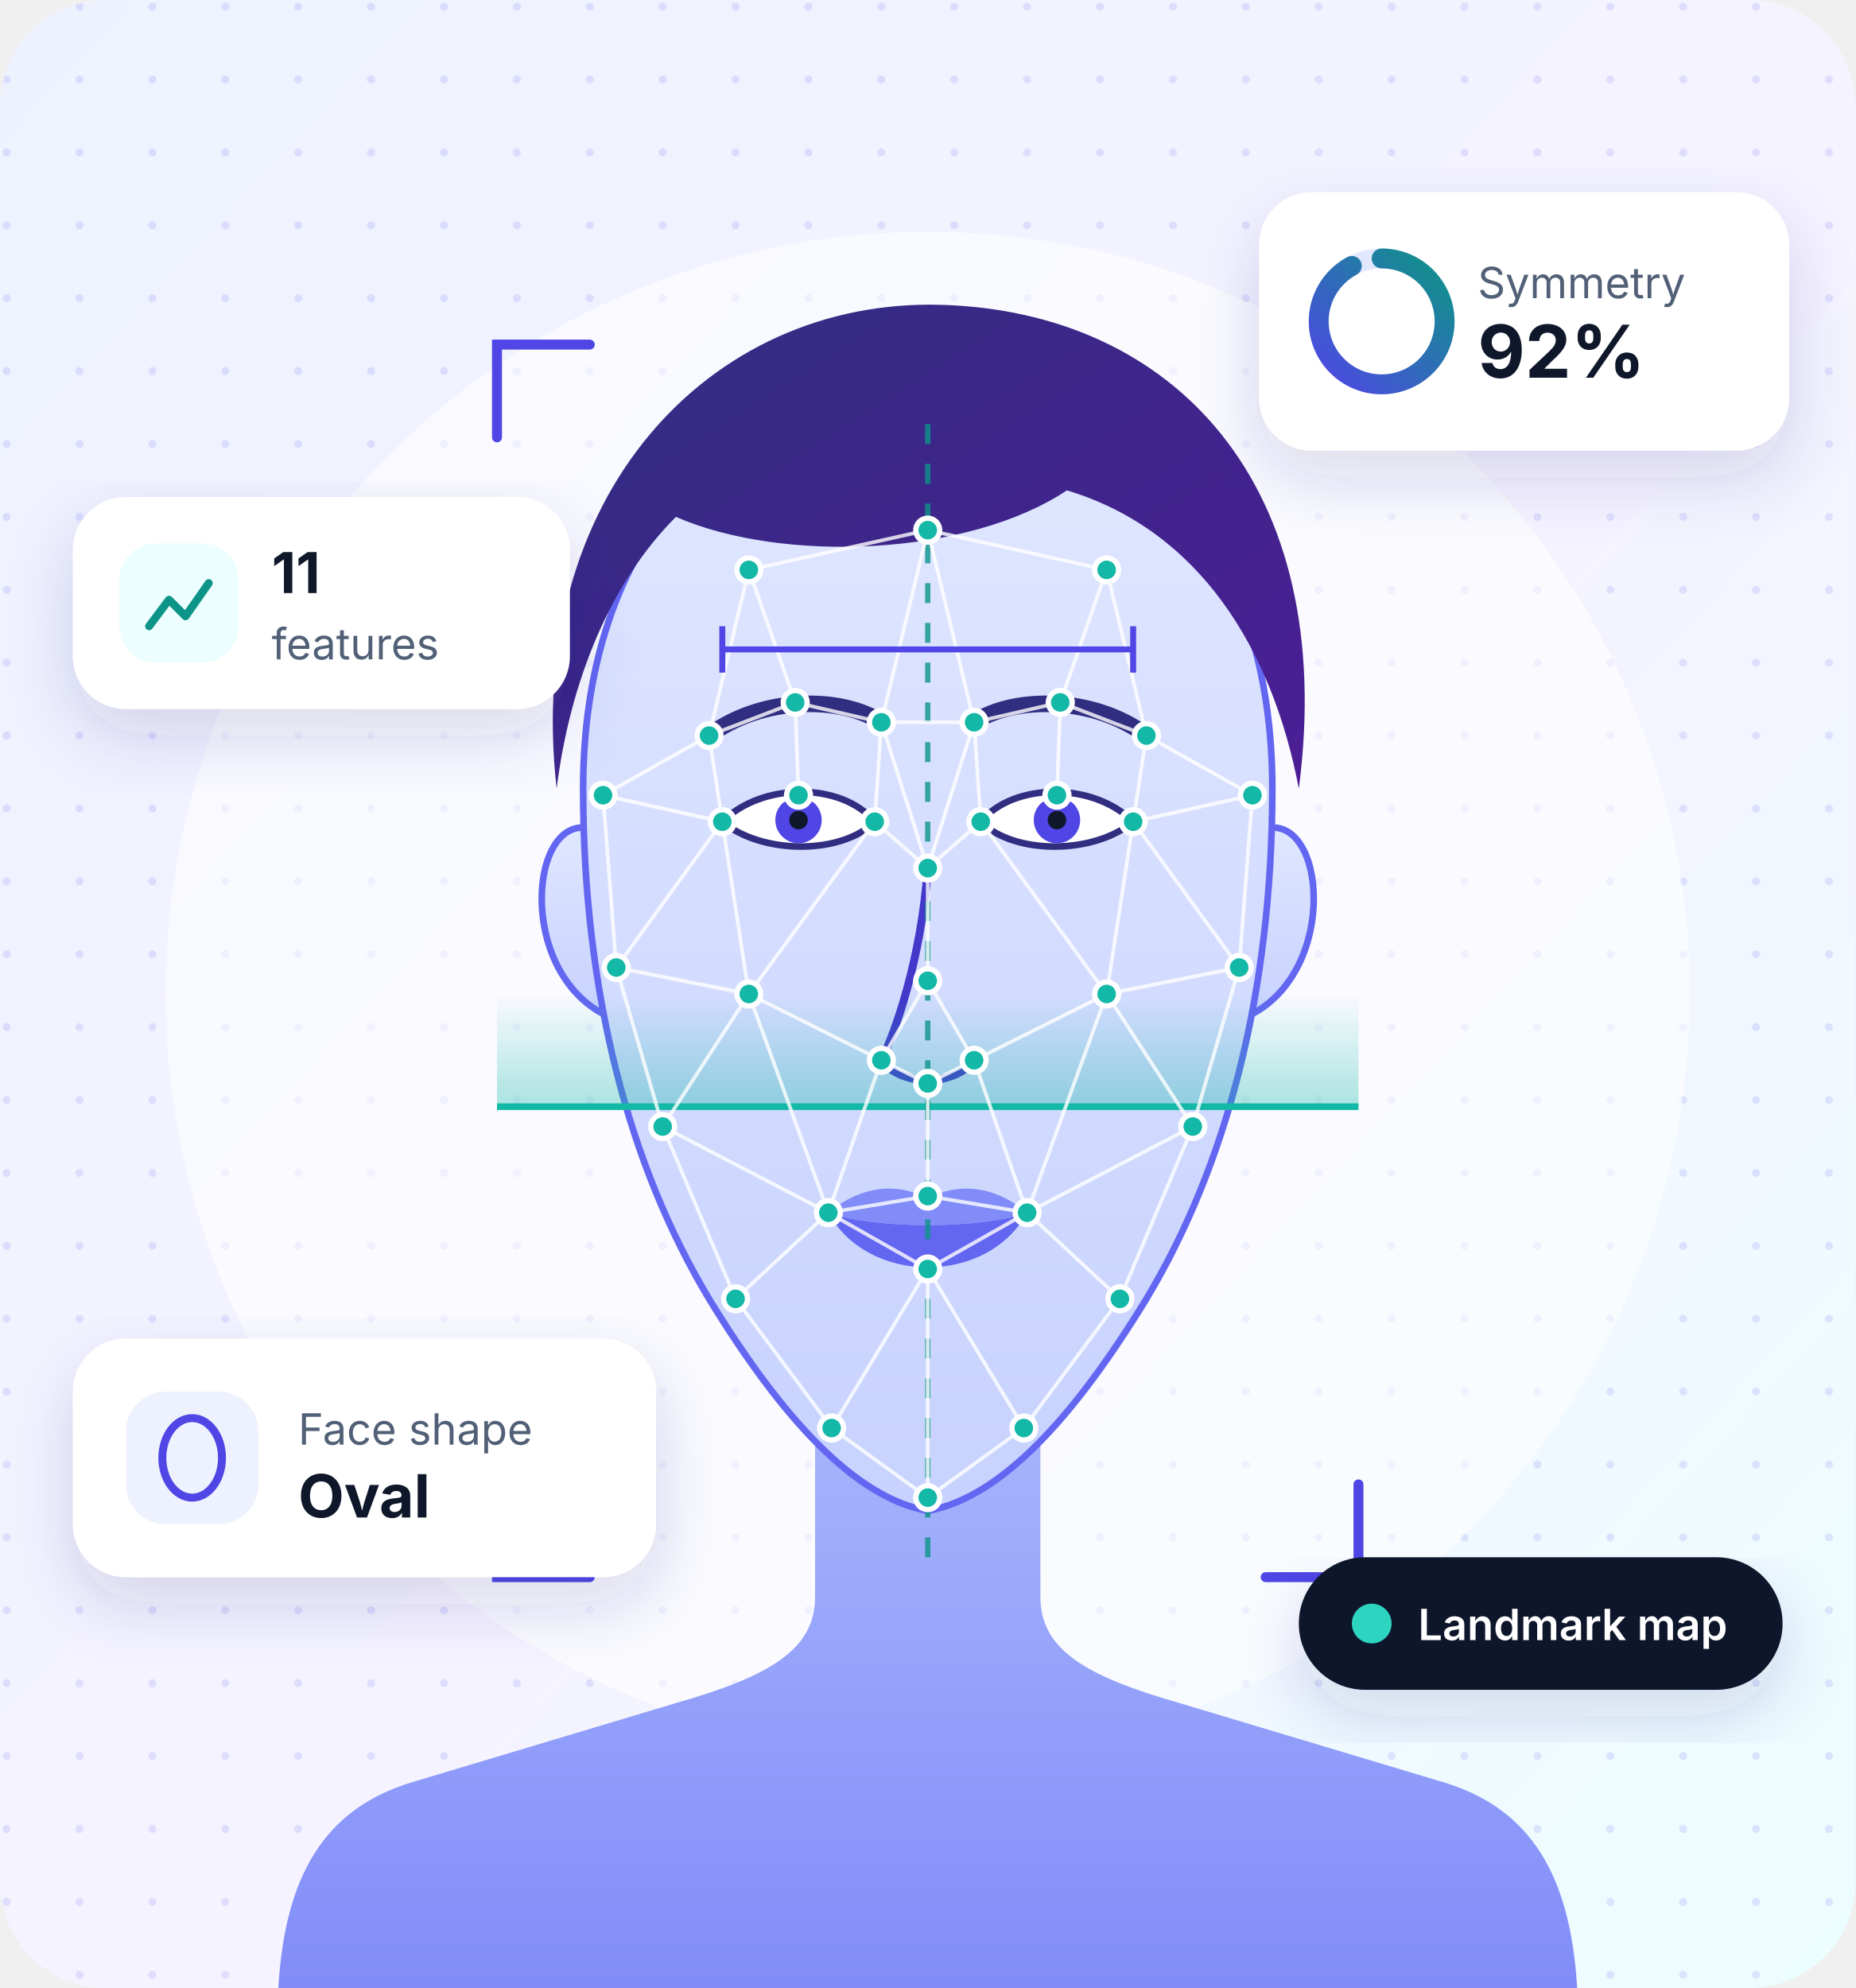
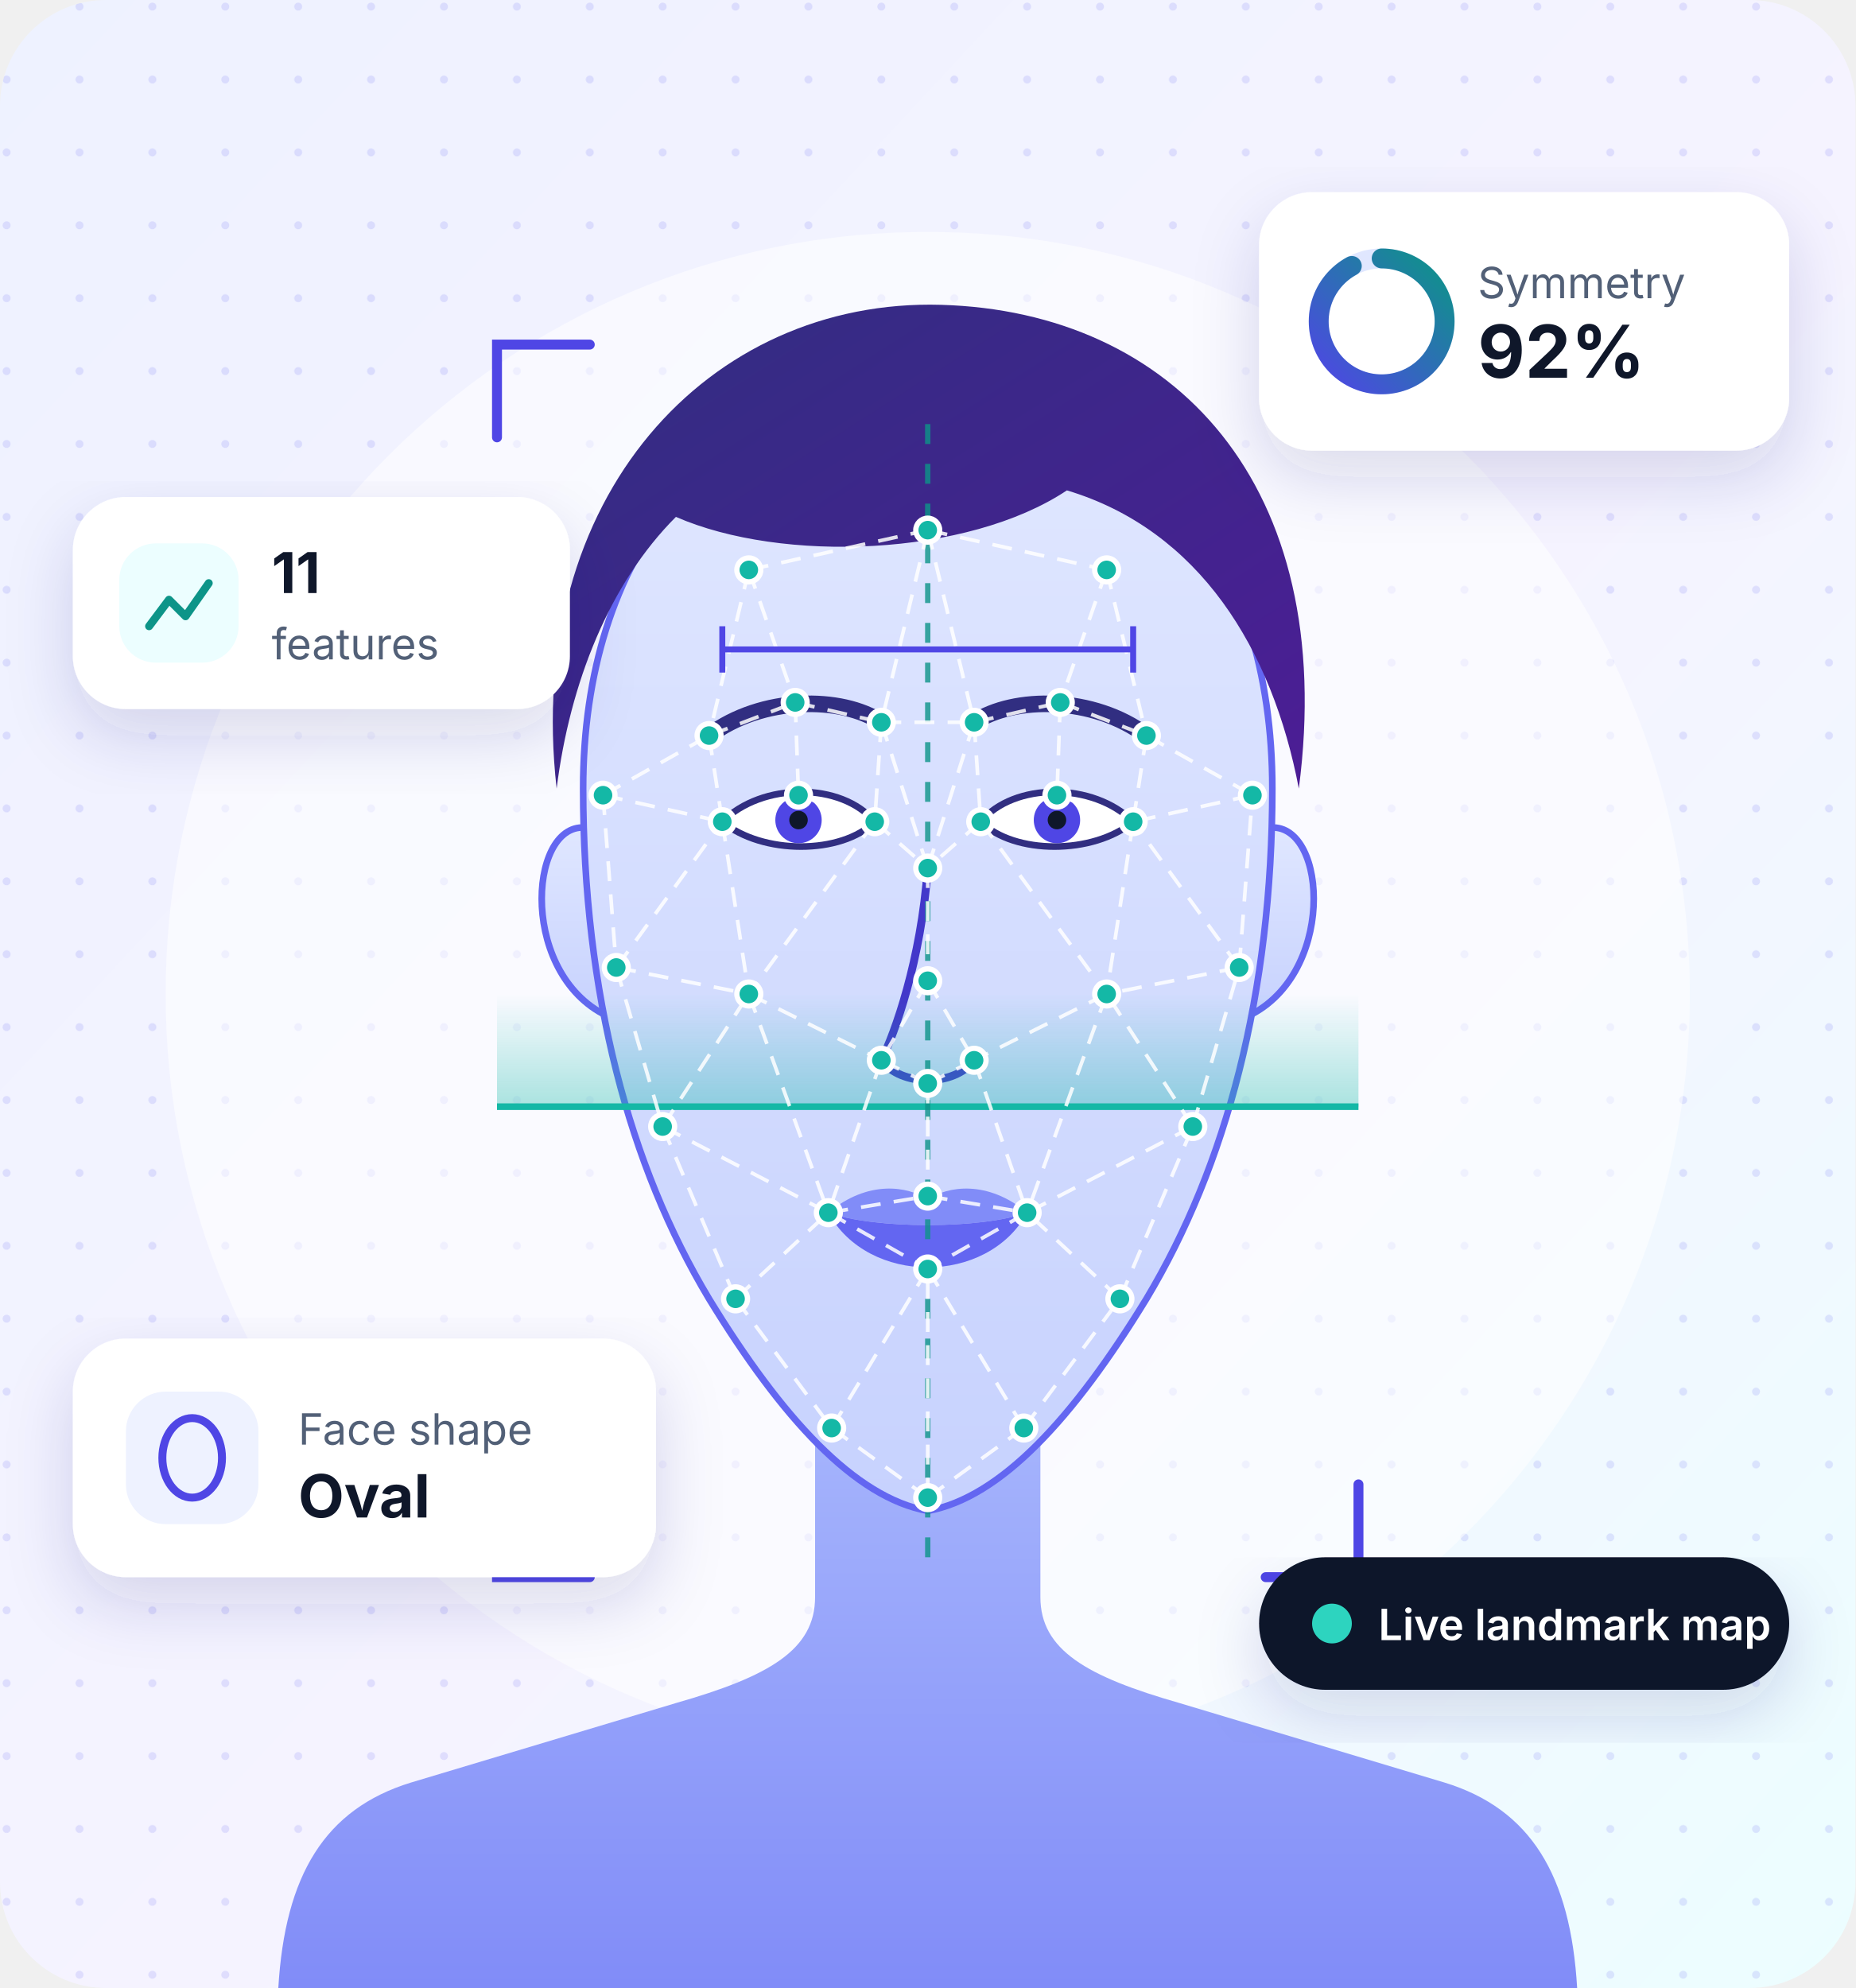
<svg xmlns="http://www.w3.org/2000/svg" viewBox="0 0 560 600" role="img" aria-labelledby="t">
+   <style>
+ .scan{animation:scan 3.6s ease-in-out infinite}
+ .dot{transform-box:fill-box;transform-origin:center;animation:dot 2.4s ease-in-out infinite}
+ .mesh{stroke-dasharray:6 4;animation:mesh 6s linear infinite}
+ .ring{animation:ring 3.6s ease-in-out infinite}
+ .float1{animation:float 5s ease-in-out infinite}
+ .float2{animation:float 5s ease-in-out -1.6s infinite}
+ .float3{animation:float 5s ease-in-out -3.2s infinite}
+ .bracket{animation:bracket 2.4s ease-in-out infinite}
+ .axis{animation:axis 3.6s ease-in-out infinite}
+ .live{transform-box:fill-box;transform-origin:center;animation:live 1.6s ease-in-out infinite}
+ @keyframes scan{0%,100%{transform:translateY(-150px)}50%{transform:translateY(120px)}}
+ @keyframes dot{0%,100%{transform:scale(.7);opacity:.55}50%{transform:scale(1.25);opacity:1}}
+ @keyframes mesh{to{stroke-dashoffset:-100}}
+ @keyframes ring{0%{stroke-dasharray:0 120}55%,100%{stroke-dasharray:110 120}}
+ @keyframes float{0%,100%{transform:translateY(0)}50%{transform:translateY(-8px)}}
+ @keyframes bracket{0%,100%{opacity:.45}50%{opacity:1}}
+ @keyframes axis{0%,100%{opacity:.35}50%{opacity:.9}}
+ @keyframes live{0%,100%{transform:scale(1);opacity:1}50%{transform:scale(1.6);opacity:.5}}
+ @media (prefers-reduced-motion:reduce){*{animation:none!important}}
+ </style>
  <defs>
    <linearGradient id="bg" x1="0" y1="0" x2="1" y2="1">
      <stop offset="0" stop-color="#eef2ff" />
      <stop offset=".55" stop-color="#f5f3ff" />
      <stop offset="1" stop-color="#ecfeff" />
    </linearGradient>
    <pattern id="dots" width="22" height="22" patternUnits="userSpaceOnUse">
      <circle cx="2" cy="2" r="1.2" fill="#6366f1" opacity=".16" />
    </pattern>
    <linearGradient id="skin" x1="0" y1="0" x2="0" y2="1">
      <stop offset="0" stop-color="#e0e7ff" />
      <stop offset="1" stop-color="#c7d2fe" />
    </linearGradient>
    <linearGradient id="body" x1="0" y1="0" x2="0" y2="1">
      <stop offset="0" stop-color="#a5b4fc" />
      <stop offset="1" stop-color="#818cf8" />
    </linearGradient>
    <linearGradient id="hair" x1="0" y1="0" x2="1" y2="1">
      <stop offset="0" stop-color="#312e81" />
      <stop offset="1" stop-color="#4c1d95" />
    </linearGradient>
    <linearGradient id="scan" x1="0" y1="0" x2="0" y2="1">
      <stop offset="0" stop-color="#14b8a6" stop-opacity="0" />
      <stop offset="1" stop-color="#14b8a6" stop-opacity=".35" />
    </linearGradient>
    <linearGradient id="ring" x1="0" y1="0" x2="1" y2="1">
      <stop offset="0" stop-color="#4f46e5" />
      <stop offset="1" stop-color="#0d9488" />
    </linearGradient>
    <filter id="sh" x="-20%" y="-20%" width="140%" height="160%">
      <feDropShadow dx="0" dy="8" stdDeviation="10" flood-color="#312e81" flood-opacity=".16" />
    </filter>
    <clipPath id="frame">
      <rect width="560" height="600" rx="32" />
    </clipPath>
  </defs>
  <g clip-path="url(#frame)">
    <rect width="560" height="600" fill="url(#bg)" />
    <rect width="560" height="600" fill="url(#dots)" />
    <circle cx="280" cy="300" r="230" fill="#fff" opacity=".55" />
    <path d="M246 430L246 482C246 498 232 506 204 514L124 538C98 546 86 566 84 600L476 600C474 566 462 546 436 538L356 514C328 506 314 498 314 482L314 430Z" fill="url(#body)" />
    <path d="M178 250C160 246 156 292 182 306M382 250C400 246 404 292 378 306" fill="url(#skin)" stroke="#6366f1" stroke-width="2" />
    <path d="M280 118C214 118 176 168 176 238C176 300 190 352 214 392C236 428 258 452 280 456C302 452 324 428 346 392C370 352 384 300 384 238C384 168 346 118 280 118Z" fill="url(#skin)" stroke="#6366f1" stroke-width="2" />
    <path d="M168 238C158 150 214 90 284 92C354 94 404 146 392 238C384 196 362 160 322 148C292 168 236 170 204 156C184 176 172 206 168 238Z" fill="url(#hair)" />
    <g fill="none" stroke="#312e81" stroke-linecap="round" stroke-width="5">
      <path d="M214 222C230 210 254 210 266 218" />
      <path d="M294 218C306 210 330 210 346 222" />
    </g>
    <g stroke="#312e81" stroke-width="2">
      <path d="M218 248C230 236 254 236 264 248C254 258 230 258 218 248Z" fill="#fff" />
      <path d="M296 248C306 236 330 236 342 248C330 258 306 258 296 248Z" fill="#fff" />
    </g>
    <circle cx="241" cy="247.5" r="7" fill="#4f46e5" />
    <circle cx="319" cy="247.5" r="7" fill="#4f46e5" />
    <circle cx="241" cy="247.5" r="2.8" fill="#0f172a" />
    <circle cx="319" cy="247.5" r="2.8" fill="#0f172a" />
    <path d="M280 262C278 290 270 312 266 320C272 328 288 328 294 320" fill="none" stroke="#4338ca" stroke-width="2.4" stroke-linecap="round" />
    <path d="M250 366C262 356 274 358 280 362C286 358 298 356 310 366C296 371 264 371 250 366Z" fill="#818cf8" />
    <path d="M250 366C262 388 298 388 310 366C296 371 264 371 250 366Z" fill="#6366f1" />
-     <rect x="150" y="300" width="260" height="34" fill="url(#scan)" />
-     <path d="M150 334H410" stroke="#14b8a6" stroke-width="2" />
-     <path d="M280 128V470" stroke="#0d9488" stroke-width="1.6" stroke-dasharray="6 6" opacity=".8" />
-     <path d="M182 240L214 222M214 222L240 212M240 212L266 218M266 218L294 218M294 218L320 212M320 212L346 222M346 222L378 240M226 172L280 160M280 160L334 172M226 172L214 222M226 172L240 212M280 160L266 218M280 160L294 218M334 172L320 212M334 172L346 222M214 222L218 248M240 212L241 240M266 218L264 248M294 218L296 248M320 212L319 240M346 222L342 248M218 248L241 240M241 240L264 248M296 248L319 240M319 240L342 248M264 248L280 262M296 248L280 262M266 218L280 262M294 218L280 262M280 262L280 296M280 296L266 320M280 296L294 320M266 320L280 327M294 320L280 327M218 248L226 300M264 248L226 300M226 300L266 320M342 248L334 300M296 248L334 300M334 300L294 320M182 240L218 248M186 292L226 300M186 292L218 248M374 292L334 300M374 292L342 248M378 240L342 248M200 340L226 300M360 340L334 300M226 300L250 366M334 300L310 366M266 320L250 366M294 320L310 366M280 327L280 361M250 366L280 361M280 361L310 366M250 366L280 383M310 366L280 383M200 340L250 366M222 392L250 366M338 392L310 366M360 340L310 366M251 431L280 383M309 431L280 383M280 452L280 383M222 392L251 431M309 431L338 392M182 240L186 292M186 292L200 340M200 340L222 392M251 431L280 452M280 452L309 431M338 392L360 340M360 340L374 292M374 292L378 240" fill="none" stroke="#fff" stroke-width="1.1" opacity=".8" />
+     <g class="scan">
+       <rect x="150" y="300" width="260" height="34" fill="url(#scan)" />
+       <path d="M150 334H410" stroke="#14b8a6" stroke-width="2" />
+     </g>
+     <path class="axis" d="M280 128V470" stroke="#0d9488" stroke-width="1.6" stroke-dasharray="6 6" opacity=".8" />
+     <path class="mesh" d="M182 240L214 222M214 222L240 212M240 212L266 218M266 218L294 218M294 218L320 212M320 212L346 222M346 222L378 240M226 172L280 160M280 160L334 172M226 172L214 222M226 172L240 212M280 160L266 218M280 160L294 218M334 172L320 212M334 172L346 222M214 222L218 248M240 212L241 240M266 218L264 248M294 218L296 248M320 212L319 240M346 222L342 248M218 248L241 240M241 240L264 248M296 248L319 240M319 240L342 248M264 248L280 262M296 248L280 262M266 218L280 262M294 218L280 262M280 262L280 296M280 296L266 320M280 296L294 320M266 320L280 327M294 320L280 327M218 248L226 300M264 248L226 300M226 300L266 320M342 248L334 300M296 248L334 300M334 300L294 320M182 240L218 248M186 292L226 300M186 292L218 248M374 292L334 300M374 292L342 248M378 240L342 248M200 340L226 300M360 340L334 300M226 300L250 366M334 300L310 366M266 320L250 366M294 320L310 366M280 327L280 361M250 366L280 361M280 361L310 366M250 366L280 383M310 366L280 383M200 340L250 366M222 392L250 366M338 392L310 366M360 340L310 366M251 431L280 383M309 431L280 383M280 452L280 383M222 392L251 431M309 431L338 392M182 240L186 292M186 292L200 340M200 340L222 392M251 431L280 452M280 452L309 431M338 392L360 340M360 340L374 292M374 292L378 240" fill="none" stroke="#fff" stroke-width="1.1" opacity=".85" />
    <g fill="#14b8a6" stroke="#fff" stroke-width="1.6">
-       <circle cx="182" cy="240" r="3.6" />
-       <circle cx="186" cy="292" r="3.6" />
-       <circle cx="200" cy="340" r="3.6" />
-       <circle cx="222" cy="392" r="3.6" />
-       <circle cx="251" cy="431" r="3.6" />
-       <circle cx="280" cy="452" r="3.6" />
-       <circle cx="309" cy="431" r="3.6" />
-       <circle cx="338" cy="392" r="3.6" />
-       <circle cx="360" cy="340" r="3.6" />
-       <circle cx="374" cy="292" r="3.6" />
-       <circle cx="378" cy="240" r="3.6" />
-       <circle cx="226" cy="172" r="3.6" />
-       <circle cx="280" cy="160" r="3.6" />
-       <circle cx="334" cy="172" r="3.6" />
-       <circle cx="214" cy="222" r="3.6" />
-       <circle cx="240" cy="212" r="3.6" />
-       <circle cx="266" cy="218" r="3.6" />
-       <circle cx="294" cy="218" r="3.6" />
-       <circle cx="320" cy="212" r="3.6" />
-       <circle cx="346" cy="222" r="3.6" />
-       <circle cx="218" cy="248" r="3.6" />
-       <circle cx="241" cy="240" r="3.6" />
-       <circle cx="264" cy="248" r="3.6" />
-       <circle cx="296" cy="248" r="3.6" />
-       <circle cx="319" cy="240" r="3.6" />
-       <circle cx="342" cy="248" r="3.6" />
-       <circle cx="280" cy="262" r="3.6" />
-       <circle cx="280" cy="296" r="3.6" />
-       <circle cx="266" cy="320" r="3.6" />
-       <circle cx="294" cy="320" r="3.6" />
-       <circle cx="280" cy="327" r="3.6" />
-       <circle cx="226" cy="300" r="3.6" />
-       <circle cx="334" cy="300" r="3.6" />
-       <circle cx="250" cy="366" r="3.6" />
-       <circle cx="280" cy="361" r="3.6" />
-       <circle cx="310" cy="366" r="3.6" />
-       <circle cx="280" cy="383" r="3.6" />
+       <circle class="dot" style="animation-delay:0.00s" cx="182" cy="240" r="3.6" />
+       <circle class="dot" style="animation-delay:0.14s" cx="186" cy="292" r="3.6" />
+       <circle class="dot" style="animation-delay:0.27s" cx="200" cy="340" r="3.6" />
+       <circle class="dot" style="animation-delay:0.41s" cx="222" cy="392" r="3.6" />
+       <circle class="dot" style="animation-delay:0.55s" cx="251" cy="431" r="3.6" />
+       <circle class="dot" style="animation-delay:0.69s" cx="280" cy="452" r="3.6" />
+       <circle class="dot" style="animation-delay:0.82s" cx="309" cy="431" r="3.6" />
+       <circle class="dot" style="animation-delay:0.96s" cx="338" cy="392" r="3.6" />
+       <circle class="dot" style="animation-delay:1.10s" cx="360" cy="340" r="3.6" />
+       <circle class="dot" style="animation-delay:1.23s" cx="374" cy="292" r="3.6" />
+       <circle class="dot" style="animation-delay:1.37s" cx="378" cy="240" r="3.6" />
+       <circle class="dot" style="animation-delay:1.51s" cx="226" cy="172" r="3.6" />
+       <circle class="dot" style="animation-delay:1.64s" cx="280" cy="160" r="3.6" />
+       <circle class="dot" style="animation-delay:1.78s" cx="334" cy="172" r="3.6" />
+       <circle class="dot" style="animation-delay:1.92s" cx="214" cy="222" r="3.6" />
+       <circle class="dot" style="animation-delay:2.06s" cx="240" cy="212" r="3.6" />
+       <circle class="dot" style="animation-delay:2.19s" cx="266" cy="218" r="3.6" />
+       <circle class="dot" style="animation-delay:2.33s" cx="294" cy="218" r="3.6" />
+       <circle class="dot" style="animation-delay:0.07s" cx="320" cy="212" r="3.6" />
+       <circle class="dot" style="animation-delay:0.20s" cx="346" cy="222" r="3.6" />
+       <circle class="dot" style="animation-delay:0.34s" cx="218" cy="248" r="3.6" />
+       <circle class="dot" style="animation-delay:0.48s" cx="241" cy="240" r="3.6" />
+       <circle class="dot" style="animation-delay:0.61s" cx="264" cy="248" r="3.6" />
+       <circle class="dot" style="animation-delay:0.75s" cx="296" cy="248" r="3.6" />
+       <circle class="dot" style="animation-delay:0.89s" cx="319" cy="240" r="3.6" />
+       <circle class="dot" style="animation-delay:1.03s" cx="342" cy="248" r="3.6" />
+       <circle class="dot" style="animation-delay:1.16s" cx="280" cy="262" r="3.6" />
+       <circle class="dot" style="animation-delay:1.30s" cx="280" cy="296" r="3.6" />
+       <circle class="dot" style="animation-delay:1.44s" cx="266" cy="320" r="3.6" />
+       <circle class="dot" style="animation-delay:1.57s" cx="294" cy="320" r="3.6" />
+       <circle class="dot" style="animation-delay:1.71s" cx="280" cy="327" r="3.6" />
+       <circle class="dot" style="animation-delay:1.85s" cx="226" cy="300" r="3.6" />
+       <circle class="dot" style="animation-delay:1.98s" cx="334" cy="300" r="3.6" />
+       <circle class="dot" style="animation-delay:2.12s" cx="250" cy="366" r="3.6" />
+       <circle class="dot" style="animation-delay:2.26s" cx="280" cy="361" r="3.6" />
+       <circle class="dot" style="animation-delay:2.40s" cx="310" cy="366" r="3.6" />
+       <circle class="dot" style="animation-delay:0.13s" cx="280" cy="383" r="3.6" />
    </g>
-     <g fill="none" stroke="#4f46e5" stroke-width="3" stroke-linecap="round">
+     <g class="bracket" fill="none" stroke="#4f46e5" stroke-width="3" stroke-linecap="round">
      <path d="M150 132V104H178" />
      <path d="M382 104H410V132" />
      <path d="M150 448V476H178" />
      <path d="M382 476H410V448" />
    </g>
    <g stroke="#4f46e5" stroke-width="1.8">
      <path d="M218 196H342" />
      <path d="M218 189V203M342 189V203" />
    </g>
+     <g class="float1">
+       <g filter="url(#sh)">
+         <rect x="380" y="58" width="160" height="78" rx="16" fill="#fff" />
+       </g>
+       <circle cx="417" cy="97" r="19" fill="none" stroke="#e0e7ff" stroke-width="6" />
+       <circle cx="417" cy="97" r="19" fill="none" stroke="url(#ring)" stroke-width="6" stroke-linecap="round" stroke-dasharray="110 120" class="ring" transform="rotate(-90 417 97)" />
+       <text x="446" y="90" font-family="Inter,Segoe UI,Arial,sans-serif" font-size="13" fill="#526077">Symmetry</text>
+       <text x="446" y="114" font-family="Inter,Segoe UI,Arial,sans-serif" font-size="22" font-weight="700" fill="#0f172a">92%</text>
+     </g>
+     <g class="float2">
+       <g filter="url(#sh)">
+         <rect x="22" y="404" width="176" height="72" rx="16" fill="#fff" />
+       </g>
+       <rect x="38" y="420" width="40" height="40" rx="12" fill="#eef2ff" />
+       <ellipse cx="58" cy="440" rx="9" ry="12" fill="none" stroke="#4f46e5" stroke-width="2.4" />
+       <text x="90" y="436" font-family="Inter,Segoe UI,Arial,sans-serif" font-size="13" fill="#526077">Face shape</text>
+       <text x="90" y="458" font-family="Inter,Segoe UI,Arial,sans-serif" font-size="18" font-weight="700" fill="#0f172a">Oval</text>
+     </g>
+     <g class="float3">
+       <g filter="url(#sh)">
+         <rect x="22" y="150" width="150" height="64" rx="16" fill="#fff" />
+       </g>
+       <rect x="36" y="164" width="36" height="36" rx="11" fill="#ecfeff" />
+       <path d="M45 189l6-8 5 5 7-10" fill="none" stroke="#0d9488" stroke-width="2.4" stroke-linecap="round" stroke-linejoin="round" />
+       <text x="82" y="179" font-family="Inter,Segoe UI,Arial,sans-serif" font-size="17" font-weight="700" fill="#0f172a">11</text>
+       <text x="82" y="199" font-family="Inter,Segoe UI,Arial,sans-serif" font-size="13" fill="#526077">features</text>
+     </g>
    <g filter="url(#sh)">
-       <rect x="380" y="58" width="160" height="78" rx="16" fill="#fff" />
+       <rect x="380" y="470" width="160" height="40" rx="20" fill="#0f172a" />
    </g>
-     <circle cx="417" cy="97" r="19" fill="none" stroke="#e0e7ff" stroke-width="6" />
-     <circle cx="417" cy="97" r="19" fill="none" stroke="url(#ring)" stroke-width="6" stroke-linecap="round" stroke-dasharray="110 120" transform="rotate(-90 417 97)" />
-     <text x="446" y="90" font-family="Inter,Segoe UI,Arial,sans-serif" font-size="13" fill="#526077">Symmetry</text>
-     <text x="446" y="114" font-family="Inter,Segoe UI,Arial,sans-serif" font-size="22" font-weight="700" fill="#0f172a">92%</text>
-     <g filter="url(#sh)">
-       <rect x="22" y="404" width="176" height="72" rx="16" fill="#fff" />
-     </g>
-     <rect x="38" y="420" width="40" height="40" rx="12" fill="#eef2ff" />
-     <ellipse cx="58" cy="440" rx="9" ry="12" fill="none" stroke="#4f46e5" stroke-width="2.4" />
-     <text x="90" y="436" font-family="Inter,Segoe UI,Arial,sans-serif" font-size="13" fill="#526077">Face shape</text>
-     <text x="90" y="458" font-family="Inter,Segoe UI,Arial,sans-serif" font-size="18" font-weight="700" fill="#0f172a">Oval</text>
-     <g filter="url(#sh)">
-       <rect x="22" y="150" width="150" height="64" rx="16" fill="#fff" />
-     </g>
-     <rect x="36" y="164" width="36" height="36" rx="11" fill="#ecfeff" />
-     <path d="M45 189l6-8 5 5 7-10" fill="none" stroke="#0d9488" stroke-width="2.4" stroke-linecap="round" stroke-linejoin="round" />
-     <text x="82" y="179" font-family="Inter,Segoe UI,Arial,sans-serif" font-size="17" font-weight="700" fill="#0f172a">11</text>
-     <text x="82" y="199" font-family="Inter,Segoe UI,Arial,sans-serif" font-size="13" fill="#526077">features</text>
-     <g filter="url(#sh)">
-       <rect x="392" y="470" width="146" height="40" rx="20" fill="#0f172a" />
-     </g>
-     <circle cx="414" cy="490" r="6" fill="#2dd4bf" />
-     <text x="428" y="495" font-family="Inter,Segoe UI,Arial,sans-serif" font-size="13" font-weight="600" fill="#fff">Landmark map</text>
+     <circle class="live" cx="402" cy="490" r="6" fill="#2dd4bf" />
+     <text x="416" y="495" font-family="Inter,Segoe UI,Arial,sans-serif" font-size="13" font-weight="600" fill="#fff">Live landmark map</text>
  </g>
</svg>
